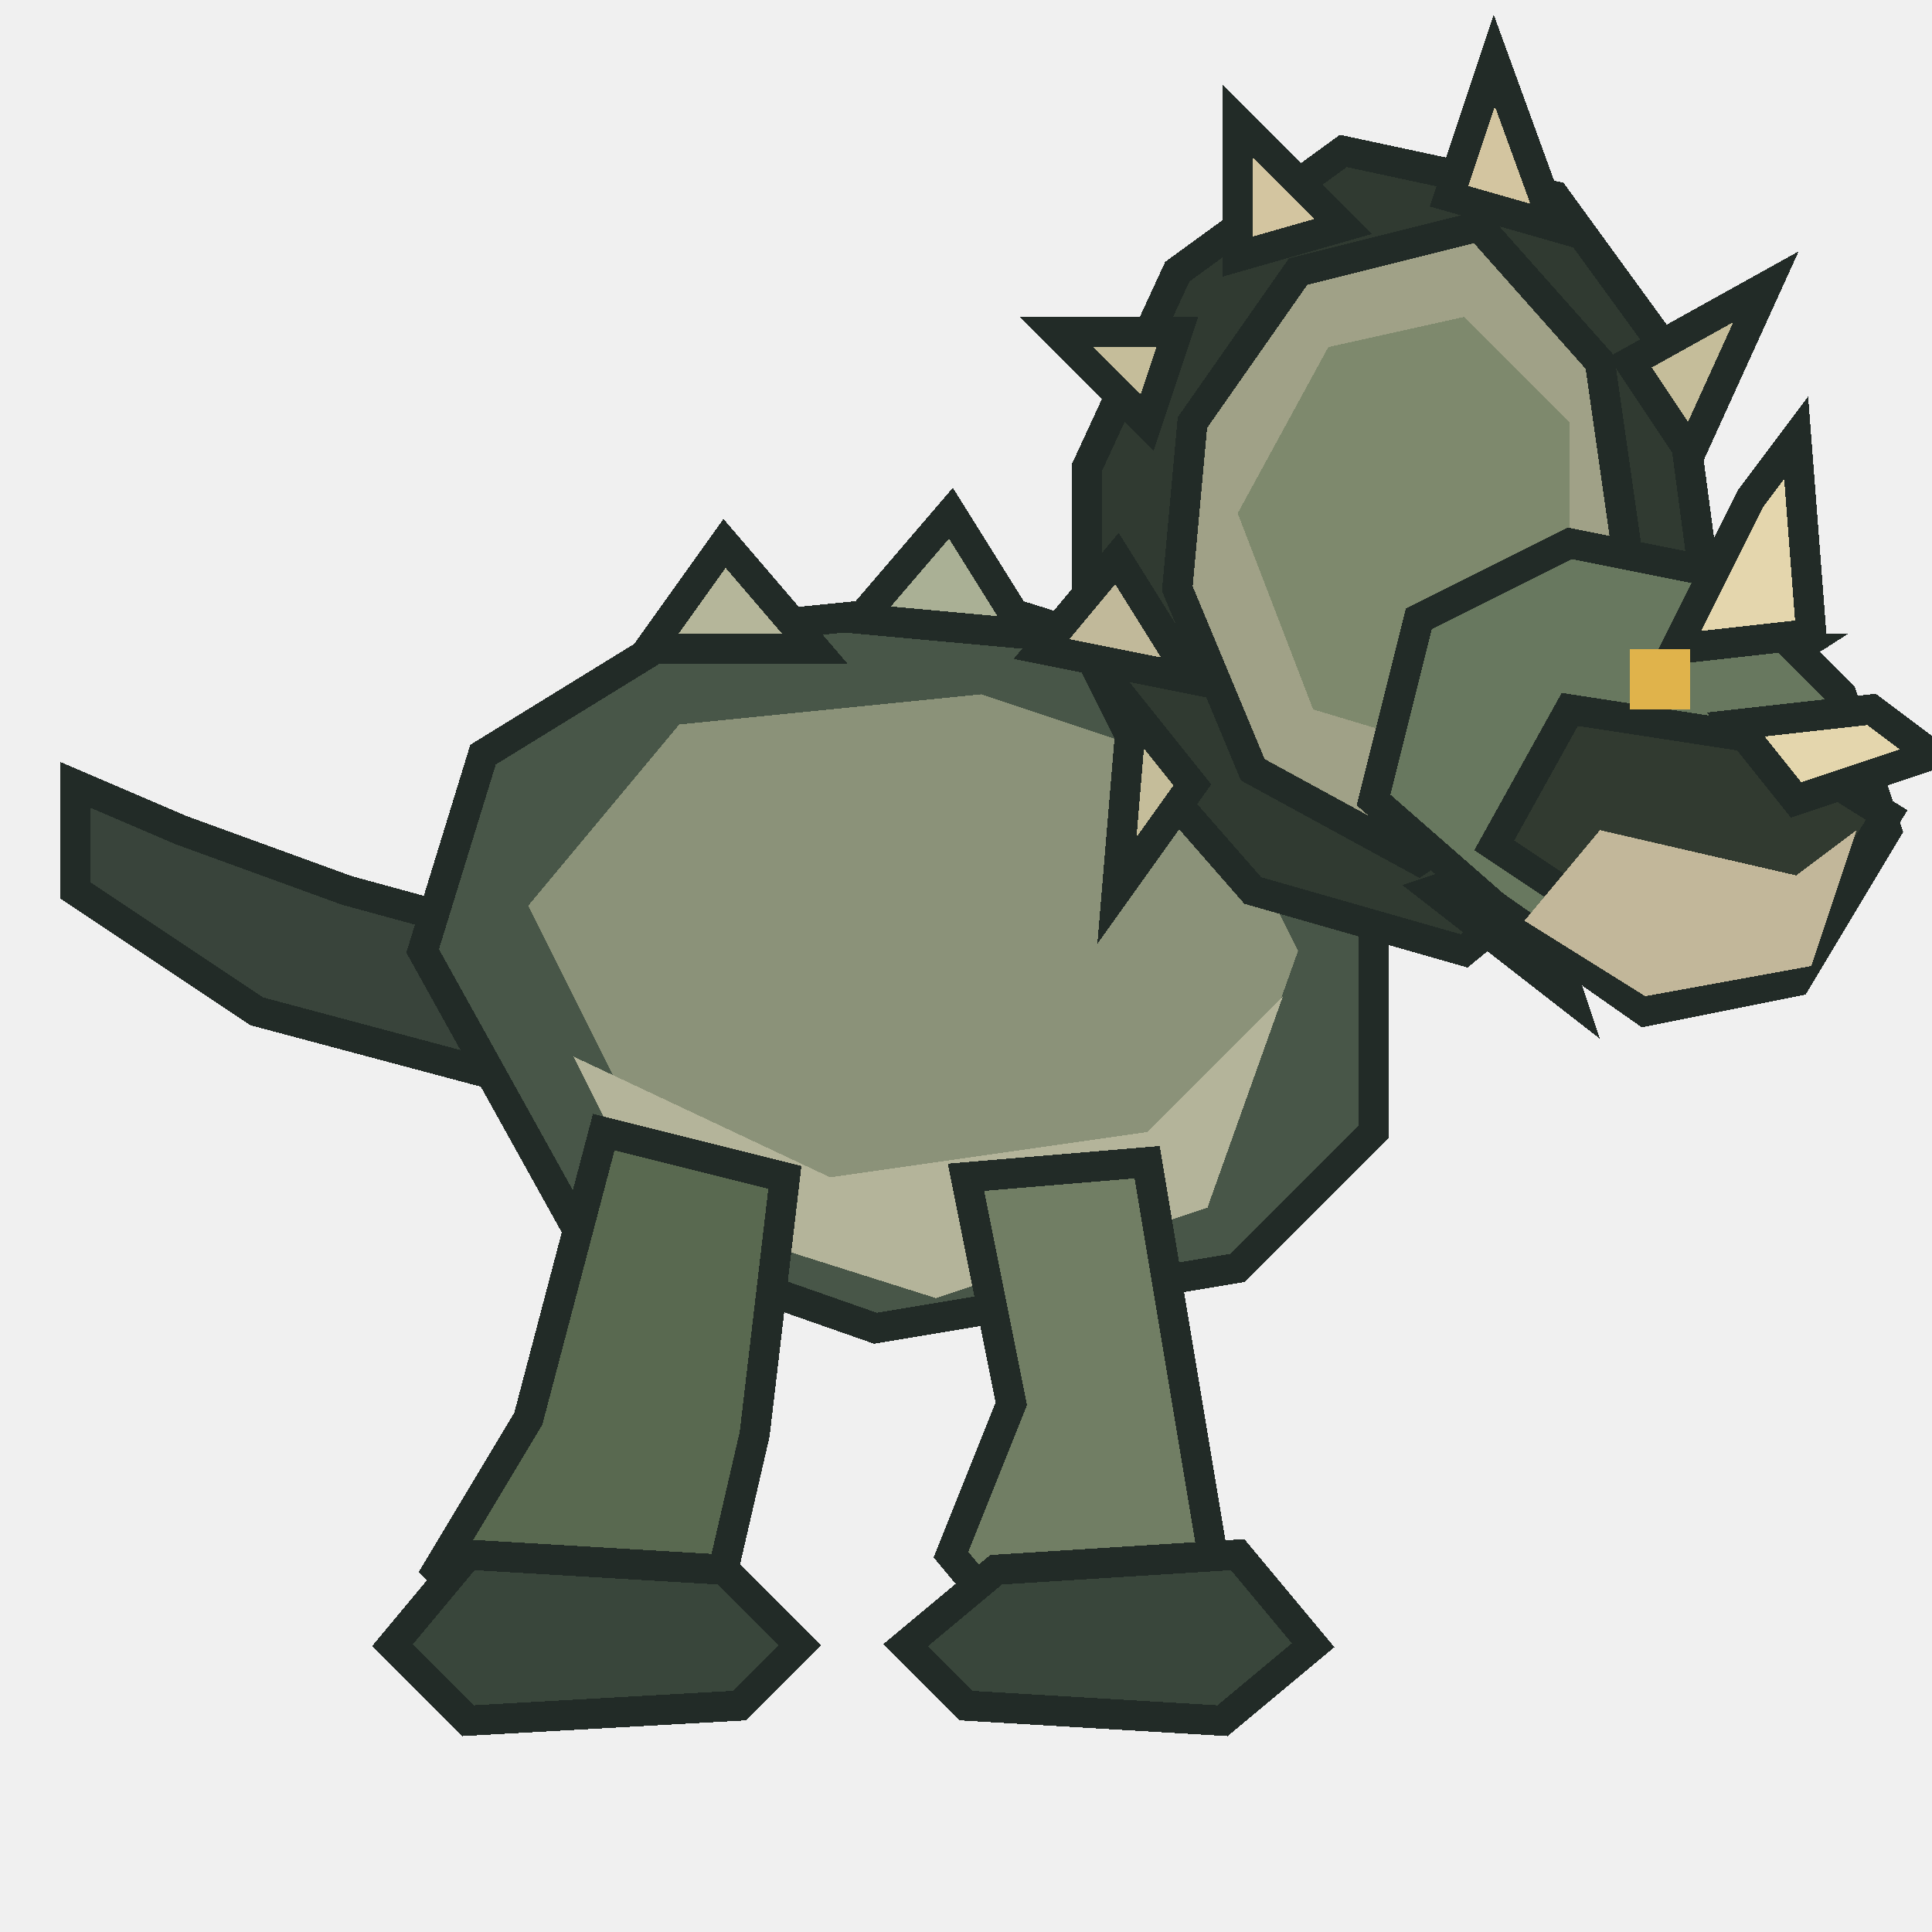
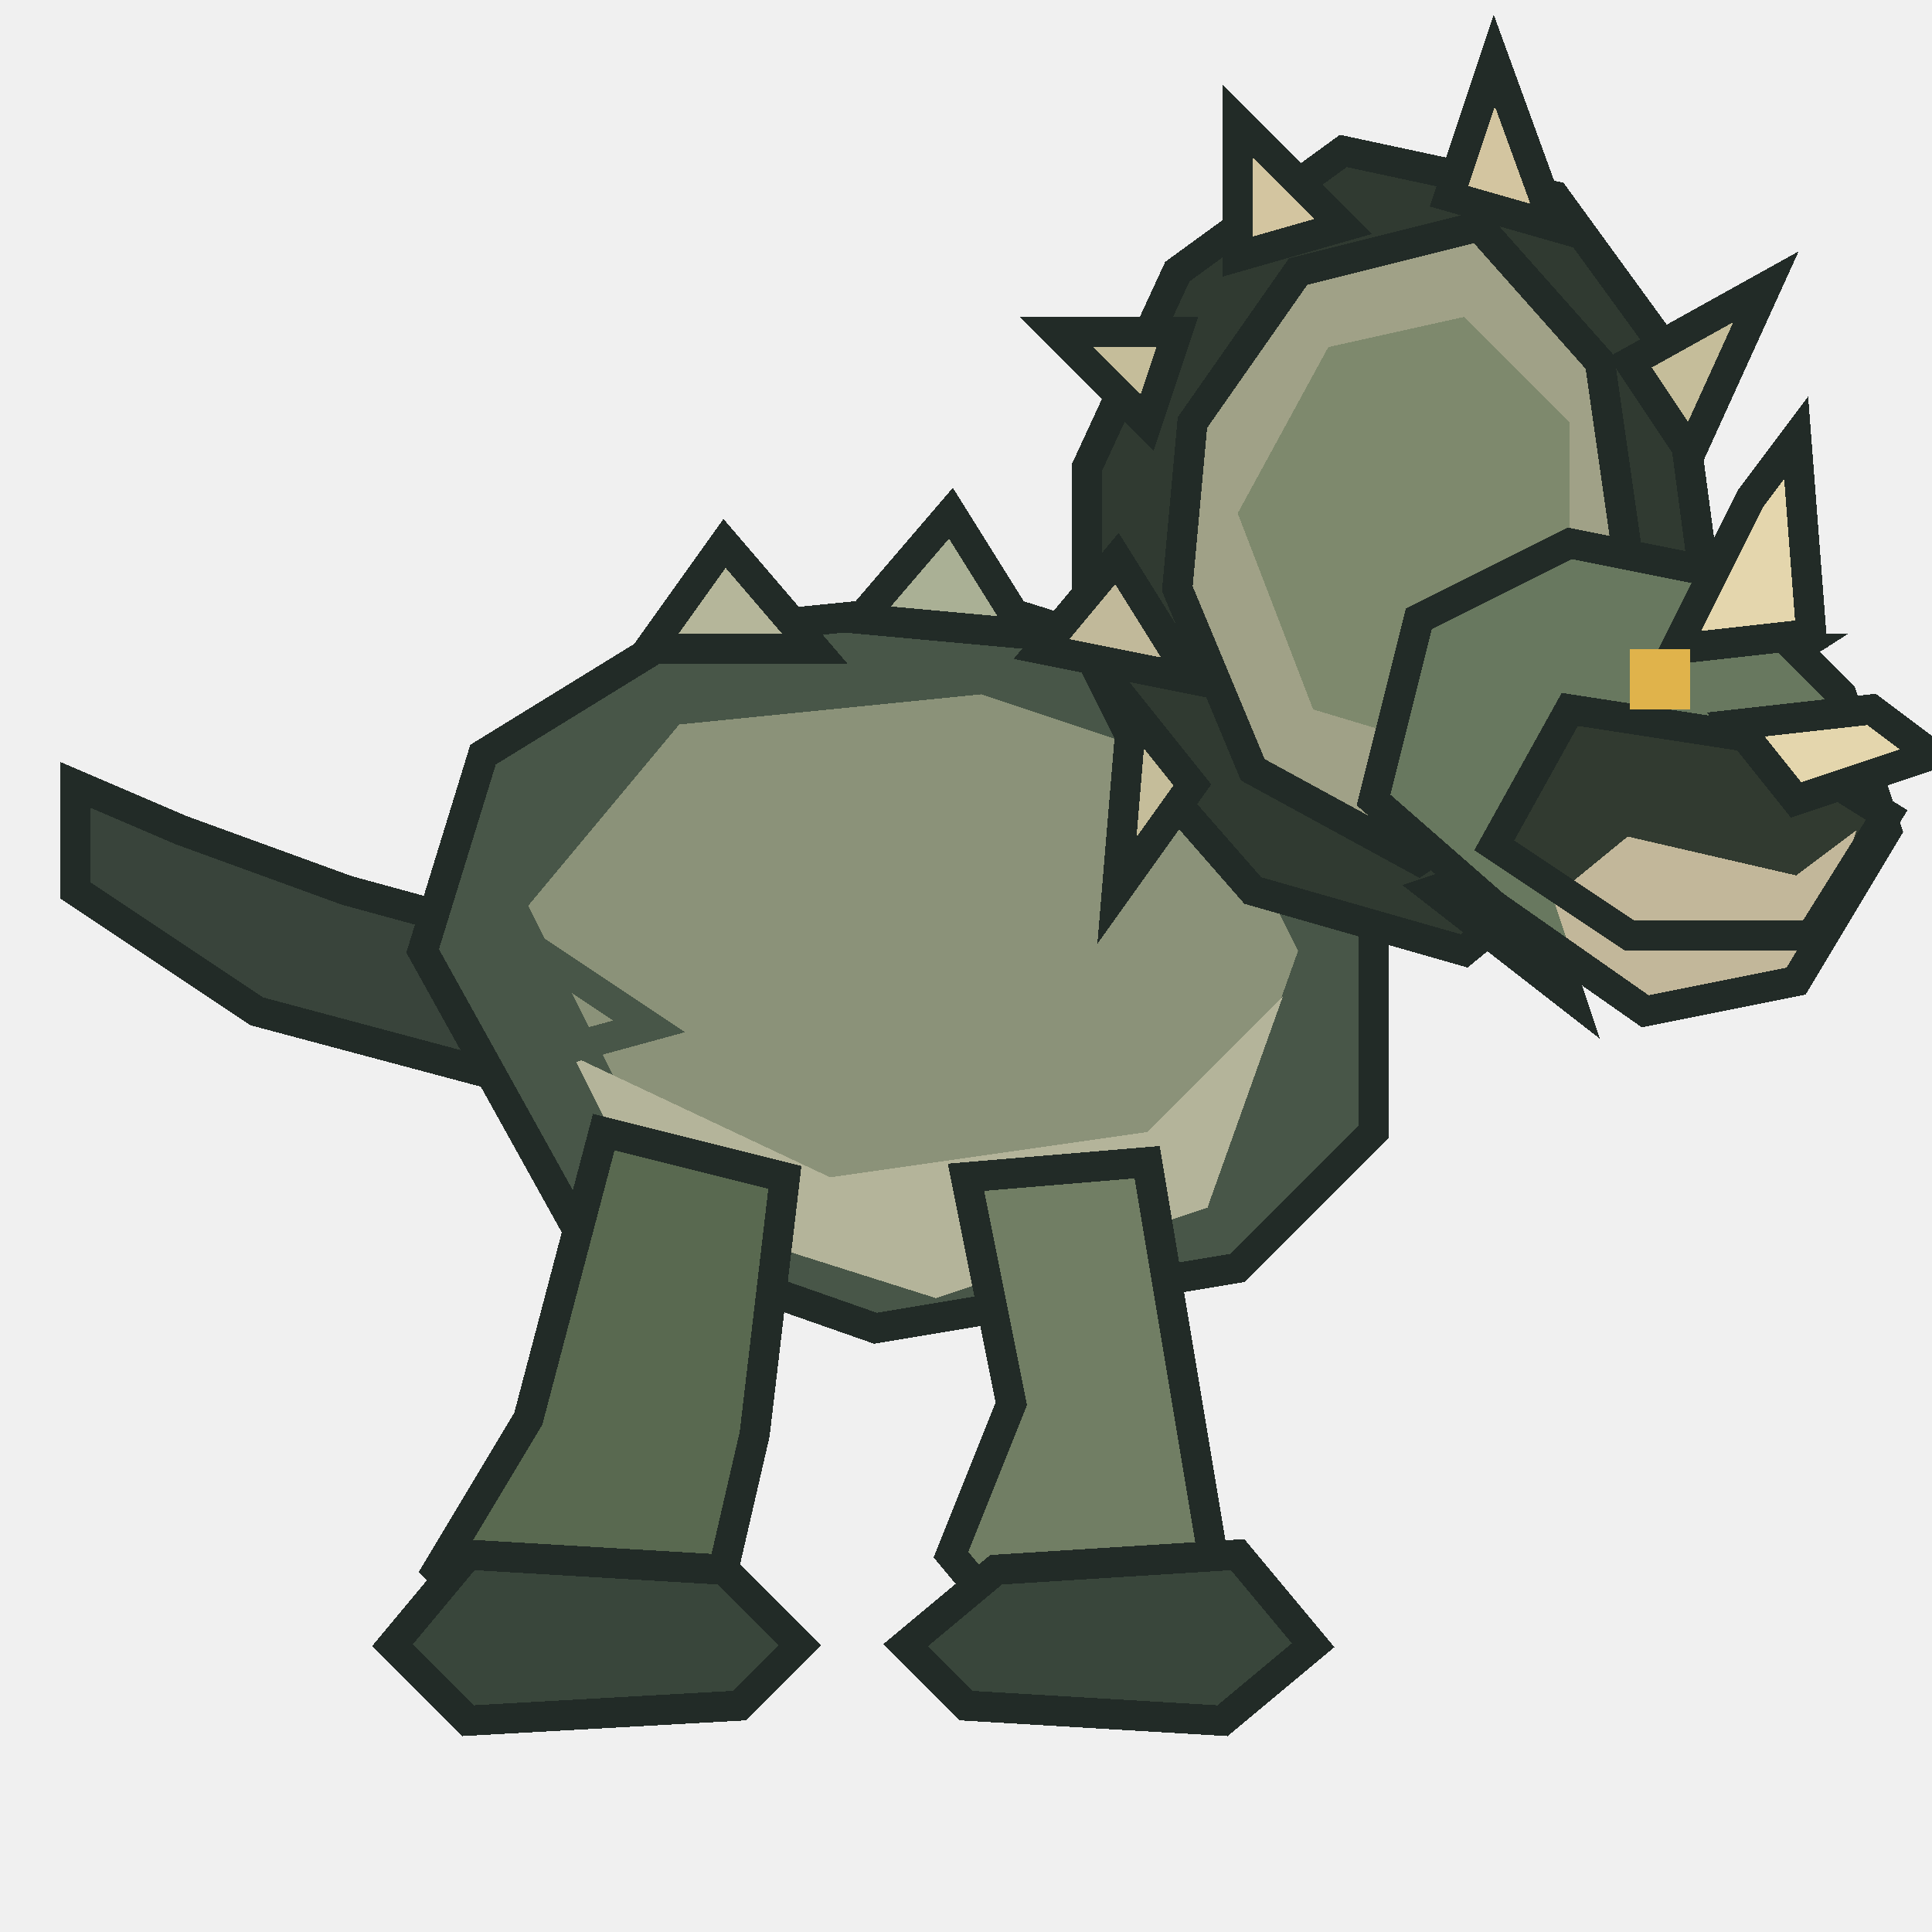
<svg xmlns="http://www.w3.org/2000/svg" data-feet-orientation="forward" viewBox="0 0 128 128" shape-rendering="crispEdges" role="img" aria-label="Ferrucutus Cerastes" data-character="Ferrucutus Cerastes" data-species="Ceratopsian" data-origin="King Kong 2005" data-anatomy="quadruped oval spiked frill paired nasal horns short thick tail">
  <g stroke="#222b27" stroke-width="2" stroke-linejoin="miter">
+     <defs>
+       <mask id="dino-outline-mask-1" maskUnits="userSpaceOnUse" x="0" y="0" width="128" height="128" style="mask-type:luminance">
+         <g fill="#ffffff" stroke="none">
+           <polygon points="34,62 23,59 12,55 5,52 5,59 17,67 32,71 43,68" />
+           <polygon points="28,63 32,50 45,42 65,40 81,45 91,56 91,75 82,84 58,88 38,81" />
+           <polygon points="40,75 52,78 50,95 47,108 34,109 29,104 35,94" />
+           <polygon points="64,78 76,77 79,95 81,107 68,109 63,103 67,93" />
+           <polygon points="31,104 48,103 53,109 48,114 30,113 26,109" transform="translate(79 0) scale(-1 1)" />
+           <polygon points="66,104 82,103 87,109 81,114 64,113 60,109" />
+           <polygon points="72,43 72,31 78,18 89,10 103,13 111,24 113,39 108,54 97,63 83,59 76,51" />
+           <polygon points="78,39 79,28 86,18 98,15 106,24 108,38 103,51 94,57 83,51" />
+           <polygon points="76,28 70,22 78,22" />
+           <polygon points="82,17 82,8 89,15" />
+           <polygon points="96,13 99,4 103,15" />
+           <polygon points="108,24 117,19 112,30" />
+           <polygon points="110,43 119,43 108,50" />
+           <polygon points="101,57 104,66 95,59" />
+           <polygon points="79,52 74,59 75,47" />
+           <polygon points="94,41 104,36 114,38 122,46 125,55 119,65 109,67 99,60 91,53" />
+           <polygon points="104,47 117,49 125,54 120,62 108,62 99,56" />
+           <polygon points="111,43 116,33 119,29 120,42" />
+           <polygon points="115,48 124,47 128,50 119,53" />
+           <polygon points="43,43 48,36 54,43" />
+           <polygon points="57,41 63,34 68,42" />
+           <polygon points="69,43 74,37 79,45" />
+         </g>
+         <polygon points="34,62 23,59 12,55 5,52 5,59 17,67 32,71 43,68" fill="none" stroke="#000000" stroke-width="2" stroke-linejoin="miter" />
+         <polygon points="28,63 32,50 45,42 65,40 81,45 91,56 91,75 82,84 58,88 38,81" fill="none" stroke="#000000" stroke-width="2" stroke-linejoin="miter" />
+         <polygon points="40,75 52,78 50,95 47,108 34,109 29,104 35,94" fill="none" stroke="#000000" stroke-width="2" stroke-linejoin="miter" />
+         <polygon points="64,78 76,77 79,95 81,107 68,109 63,103 67,93" fill="none" stroke="#000000" stroke-width="2" stroke-linejoin="miter" />
+         <polygon points="31,104 48,103 53,109 48,114 30,113 26,109" transform="translate(79 0) scale(-1 1)" fill="none" stroke="#000000" stroke-width="2" stroke-linejoin="miter" />
+         <polygon points="66,104 82,103 87,109 81,114 64,113 60,109" fill="none" stroke="#000000" stroke-width="2" stroke-linejoin="miter" />
+         <polygon points="72,43 72,31 78,18 89,10 103,13 111,24 113,39 108,54 97,63 83,59 76,51" fill="none" stroke="#000000" stroke-width="2" stroke-linejoin="miter" />
+         <polygon points="78,39 79,28 86,18 98,15 106,24 108,38 103,51 94,57 83,51" fill="none" stroke="#000000" stroke-width="2" stroke-linejoin="miter" />
+         <polygon points="76,28 70,22 78,22" fill="none" stroke="#000000" stroke-width="2" stroke-linejoin="miter" />
+         <polygon points="82,17 82,8 89,15" fill="none" stroke="#000000" stroke-width="2" stroke-linejoin="miter" />
+         <polygon points="96,13 99,4 103,15" fill="none" stroke="#000000" stroke-width="2" stroke-linejoin="miter" />
+         <polygon points="108,24 117,19 112,30" fill="none" stroke="#000000" stroke-width="2" stroke-linejoin="miter" />
+         <polygon points="110,43 119,43 108,50" fill="none" stroke="#000000" stroke-width="2" stroke-linejoin="miter" />
+         <polygon points="101,57 104,66 95,59" fill="none" stroke="#000000" stroke-width="2" stroke-linejoin="miter" />
+         <polygon points="79,52 74,59 75,47" fill="none" stroke="#000000" stroke-width="2" stroke-linejoin="miter" />
+         <polygon points="94,41 104,36 114,38 122,46 125,55 119,65 109,67 99,60 91,53" fill="none" stroke="#000000" stroke-width="2" stroke-linejoin="miter" />
+         <polygon points="104,47 117,49 125,54 120,62 108,62 99,56" fill="none" stroke="#000000" stroke-width="2" stroke-linejoin="miter" />
+         <polygon points="111,43 116,33 119,29 120,42" fill="none" stroke="#000000" stroke-width="2" stroke-linejoin="miter" />
+         <polygon points="115,48 124,47 128,50 119,53" fill="none" stroke="#000000" stroke-width="2" stroke-linejoin="miter" />
+         <polygon points="43,43 48,36 54,43" fill="none" stroke="#000000" stroke-width="2" stroke-linejoin="miter" />
+         <polygon points="57,41 63,34 68,42" fill="none" stroke="#000000" stroke-width="2" stroke-linejoin="miter" />
+         <polygon points="69,43 74,37 79,45" fill="none" stroke="#000000" stroke-width="2" stroke-linejoin="miter" />
+       </mask>
+     </defs>
    <polygon points="34,62 23,59 12,55 5,52 5,59 17,67 32,71 43,68" fill="#39443b" />
    <polygon points="28,63 32,50 45,42 65,40 81,45 91,56 91,75 82,84 58,88 38,81" fill="#485648" />
-     <polygon points="35,60 45,48 65,46 80,51 86,63 81,77 62,82 43,76" fill="#8b9279" stroke="none" />
-     <polygon points="38,70 55,78 76,75 85,66 80,80 62,86 43,80" fill="#b4b49a" stroke="none" />
+     <polygon points="35,60 45,48 65,46 80,51 86,63 81,77 62,82 43,76" fill="#8b9279" stroke="none" mask="url(#dino-outline-mask-1)" />
+     <polygon points="38,70 55,78 76,75 85,66 80,80 62,86 43,80" fill="#b4b49a" stroke="none" mask="url(#dino-outline-mask-1)" />
    <polygon points="40,75 52,78 50,95 47,108 34,109 29,104 35,94" fill="#596950" />
    <polygon points="64,78 76,77 79,95 81,107 68,109 63,103 67,93" fill="#717e64" />
    <polygon points="31,104 48,103 53,109 48,114 30,113 26,109" data-foot-facing="forward" transform="translate(79 0) scale(-1 1)" fill="#39463b" />
    <polygon points="66,104 82,103 87,109 81,114 64,113 60,109" data-foot-facing="forward" fill="#39463b" />
    <polygon points="72,43 72,31 78,18 89,10 103,13 111,24 113,39 108,54 97,63 83,59 76,51" fill="#303a31" />
    <polygon points="78,39 79,28 86,18 98,15 106,24 108,38 103,51 94,57 83,51" fill="#a0a187" />
-     <polygon points="82,34 88,23 97,21 104,28 104,42 97,50 87,47" fill="#7e896d" stroke="none" />
+     <polygon points="82,34 88,23 97,21 104,28 104,42 97,50 87,47" fill="#7e896d" stroke="none" mask="url(#dino-outline-mask-1)" />
    <polygon points="76,28 70,22 78,22" fill="#c5bd9a" />
    <polygon points="82,17 82,8 89,15" fill="#d3c5a0" />
    <polygon points="96,13 99,4 103,15" fill="#d3c5a0" />
    <polygon points="108,24 117,19 112,30" fill="#c5bd9a" />
    <polygon points="110,43 119,43 108,50" fill="#c5bd9a" />
    <polygon points="101,57 104,66 95,59" fill="#c5bd9a" />
    <polygon points="79,52 74,59 75,47" fill="#c5bd9a" />
    <polygon points="94,41 104,36 114,38 122,46 125,55 119,65 109,67 99,60 91,53" fill="#68785f" />
    <polygon points="104,47 117,49 125,54 120,62 108,62 99,56" fill="#313a30" />
-     <polygon points="106,55 119,58 123,55 120,64 109,66 101,61" fill="#c2b79a" stroke="none" />
+     <polygon points="106,55 119,58 123,55 120,64 109,66 101,61" fill="#c2b79a" stroke="none" mask="url(#dino-outline-mask-1)" />
    <polygon points="111,43 116,33 119,29 120,42" fill="#e4d6ad" />
    <polygon points="115,48 124,47 128,50 119,53" fill="#e4d6ad" />
    <rect x="108" y="43" width="4" height="4" fill="#e0b34b" stroke="none" />
    <polygon points="43,43 48,36 54,43" fill="#b5b69a" />
    <polygon points="57,41 63,34 68,42" fill="#aab095" />
    <polygon points="69,43 74,37 79,45" fill="#c1b99a" />
  </g>
</svg>
